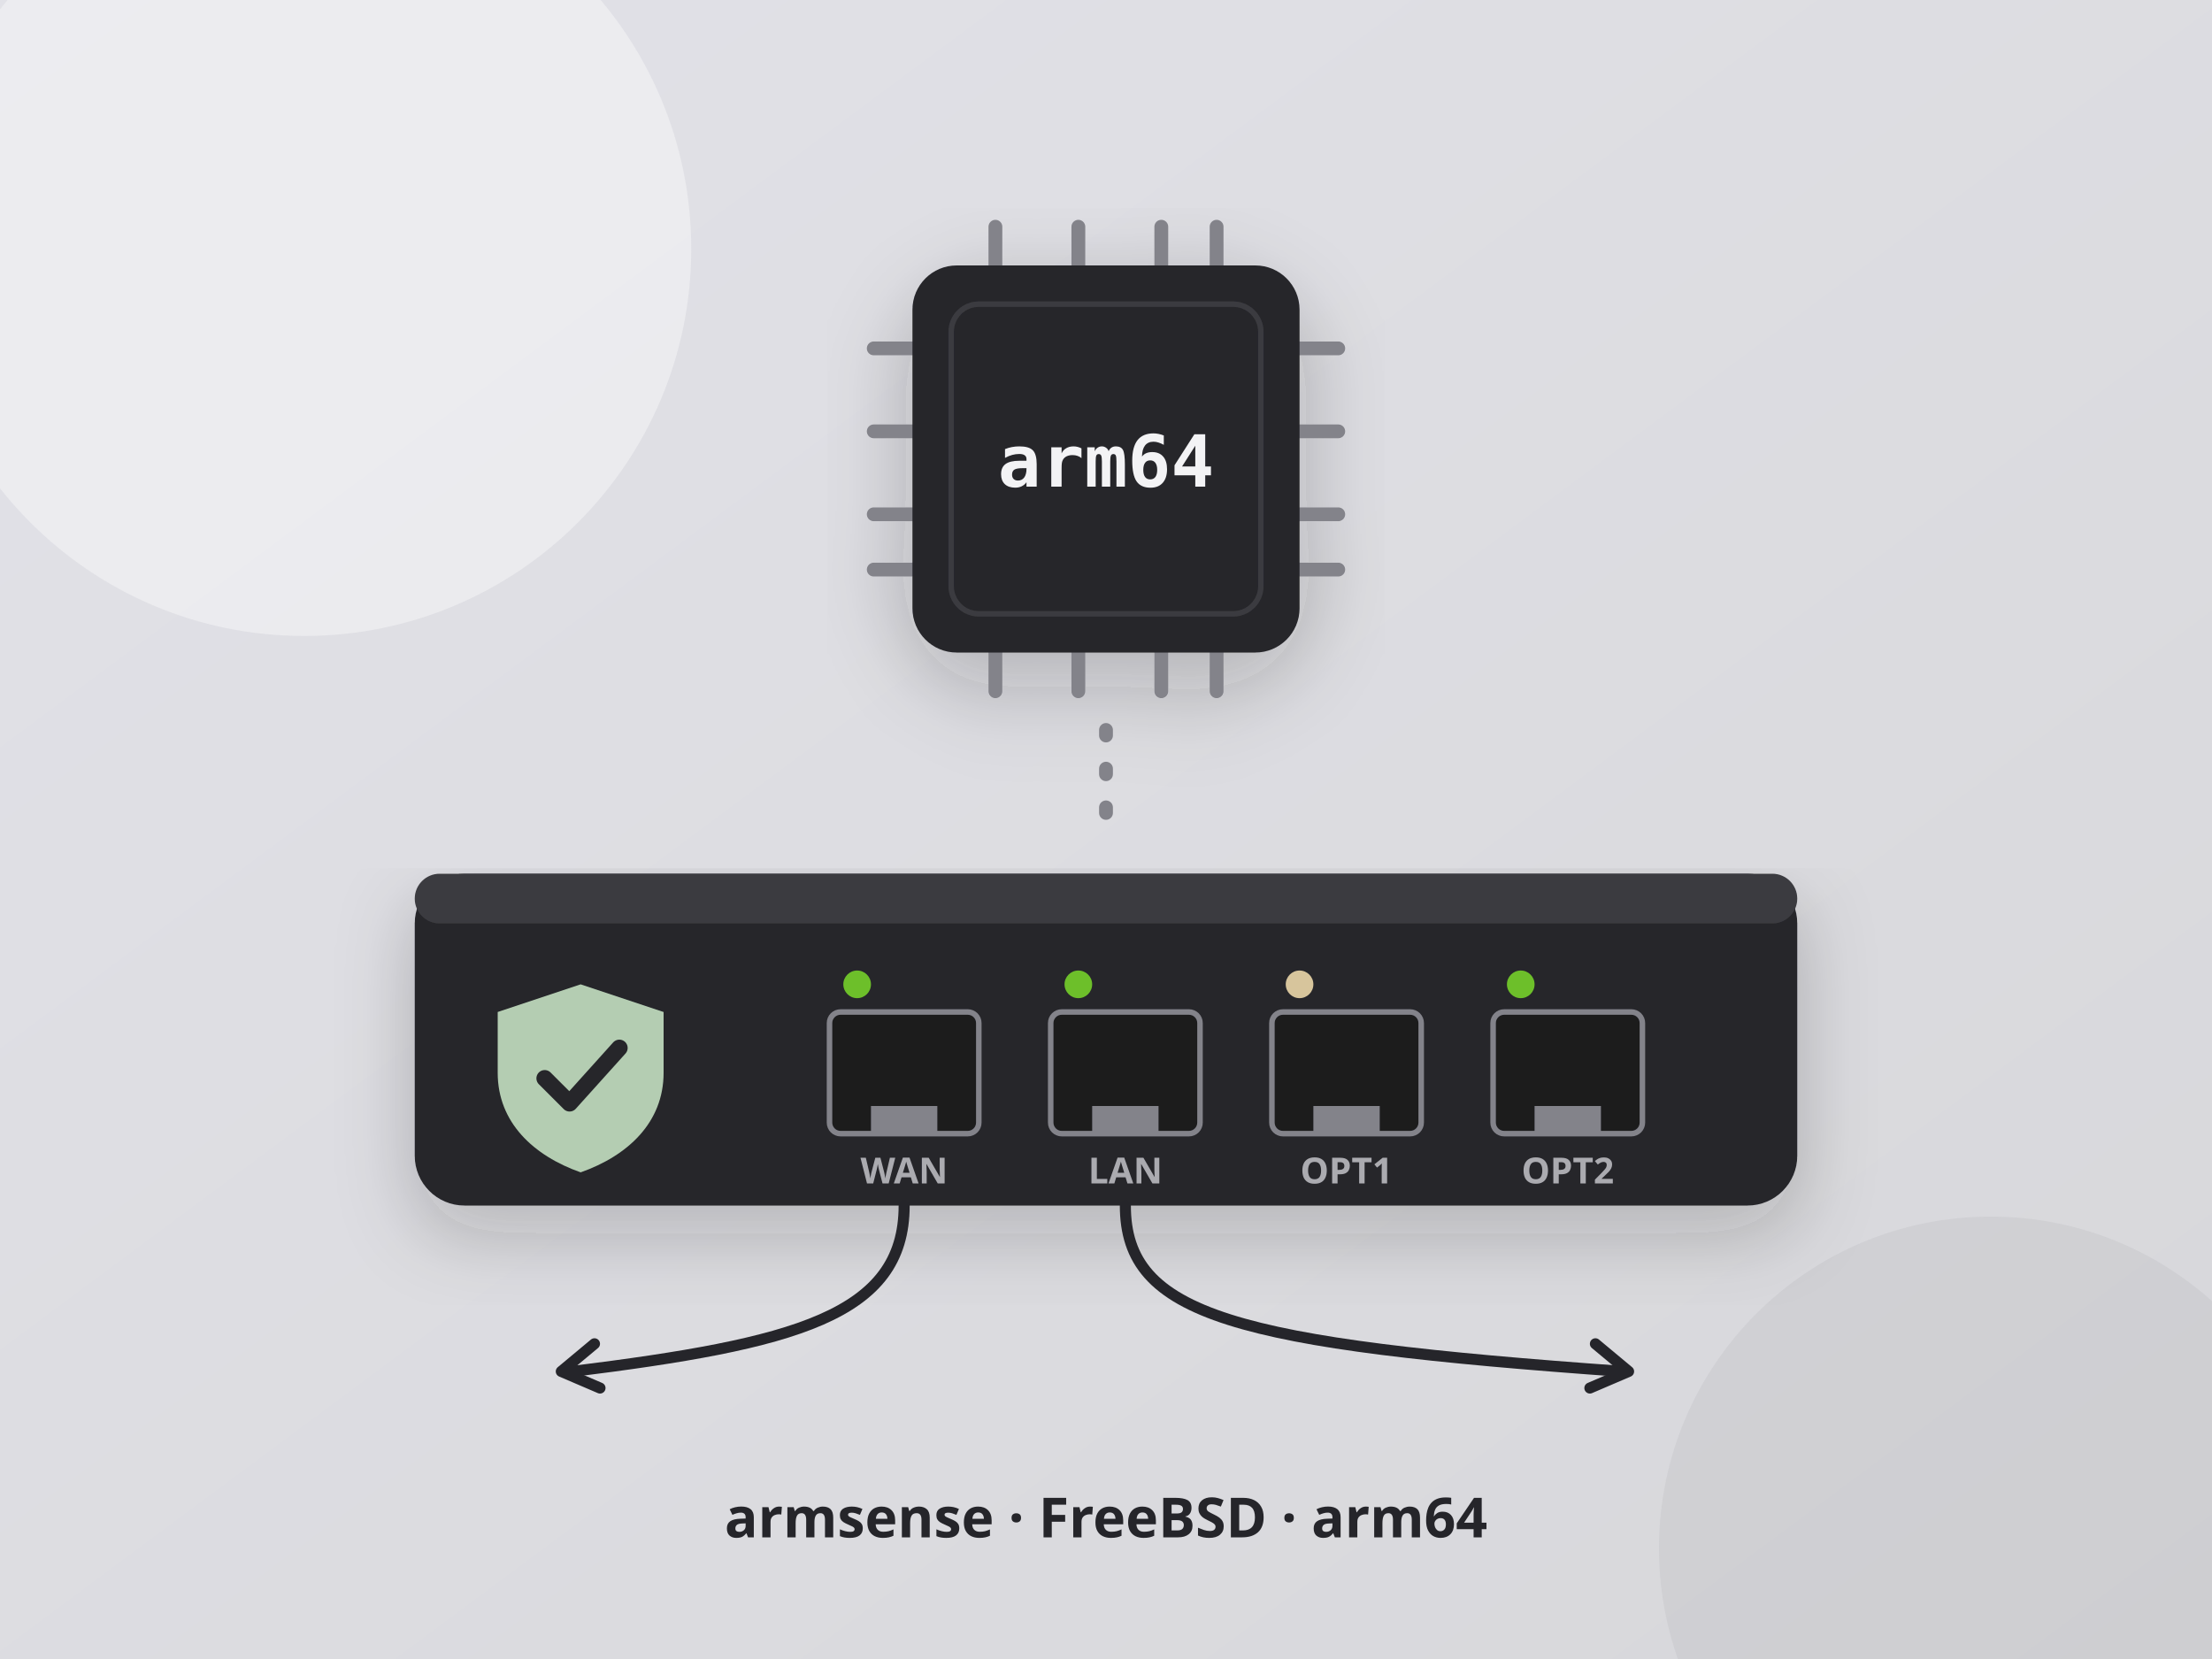
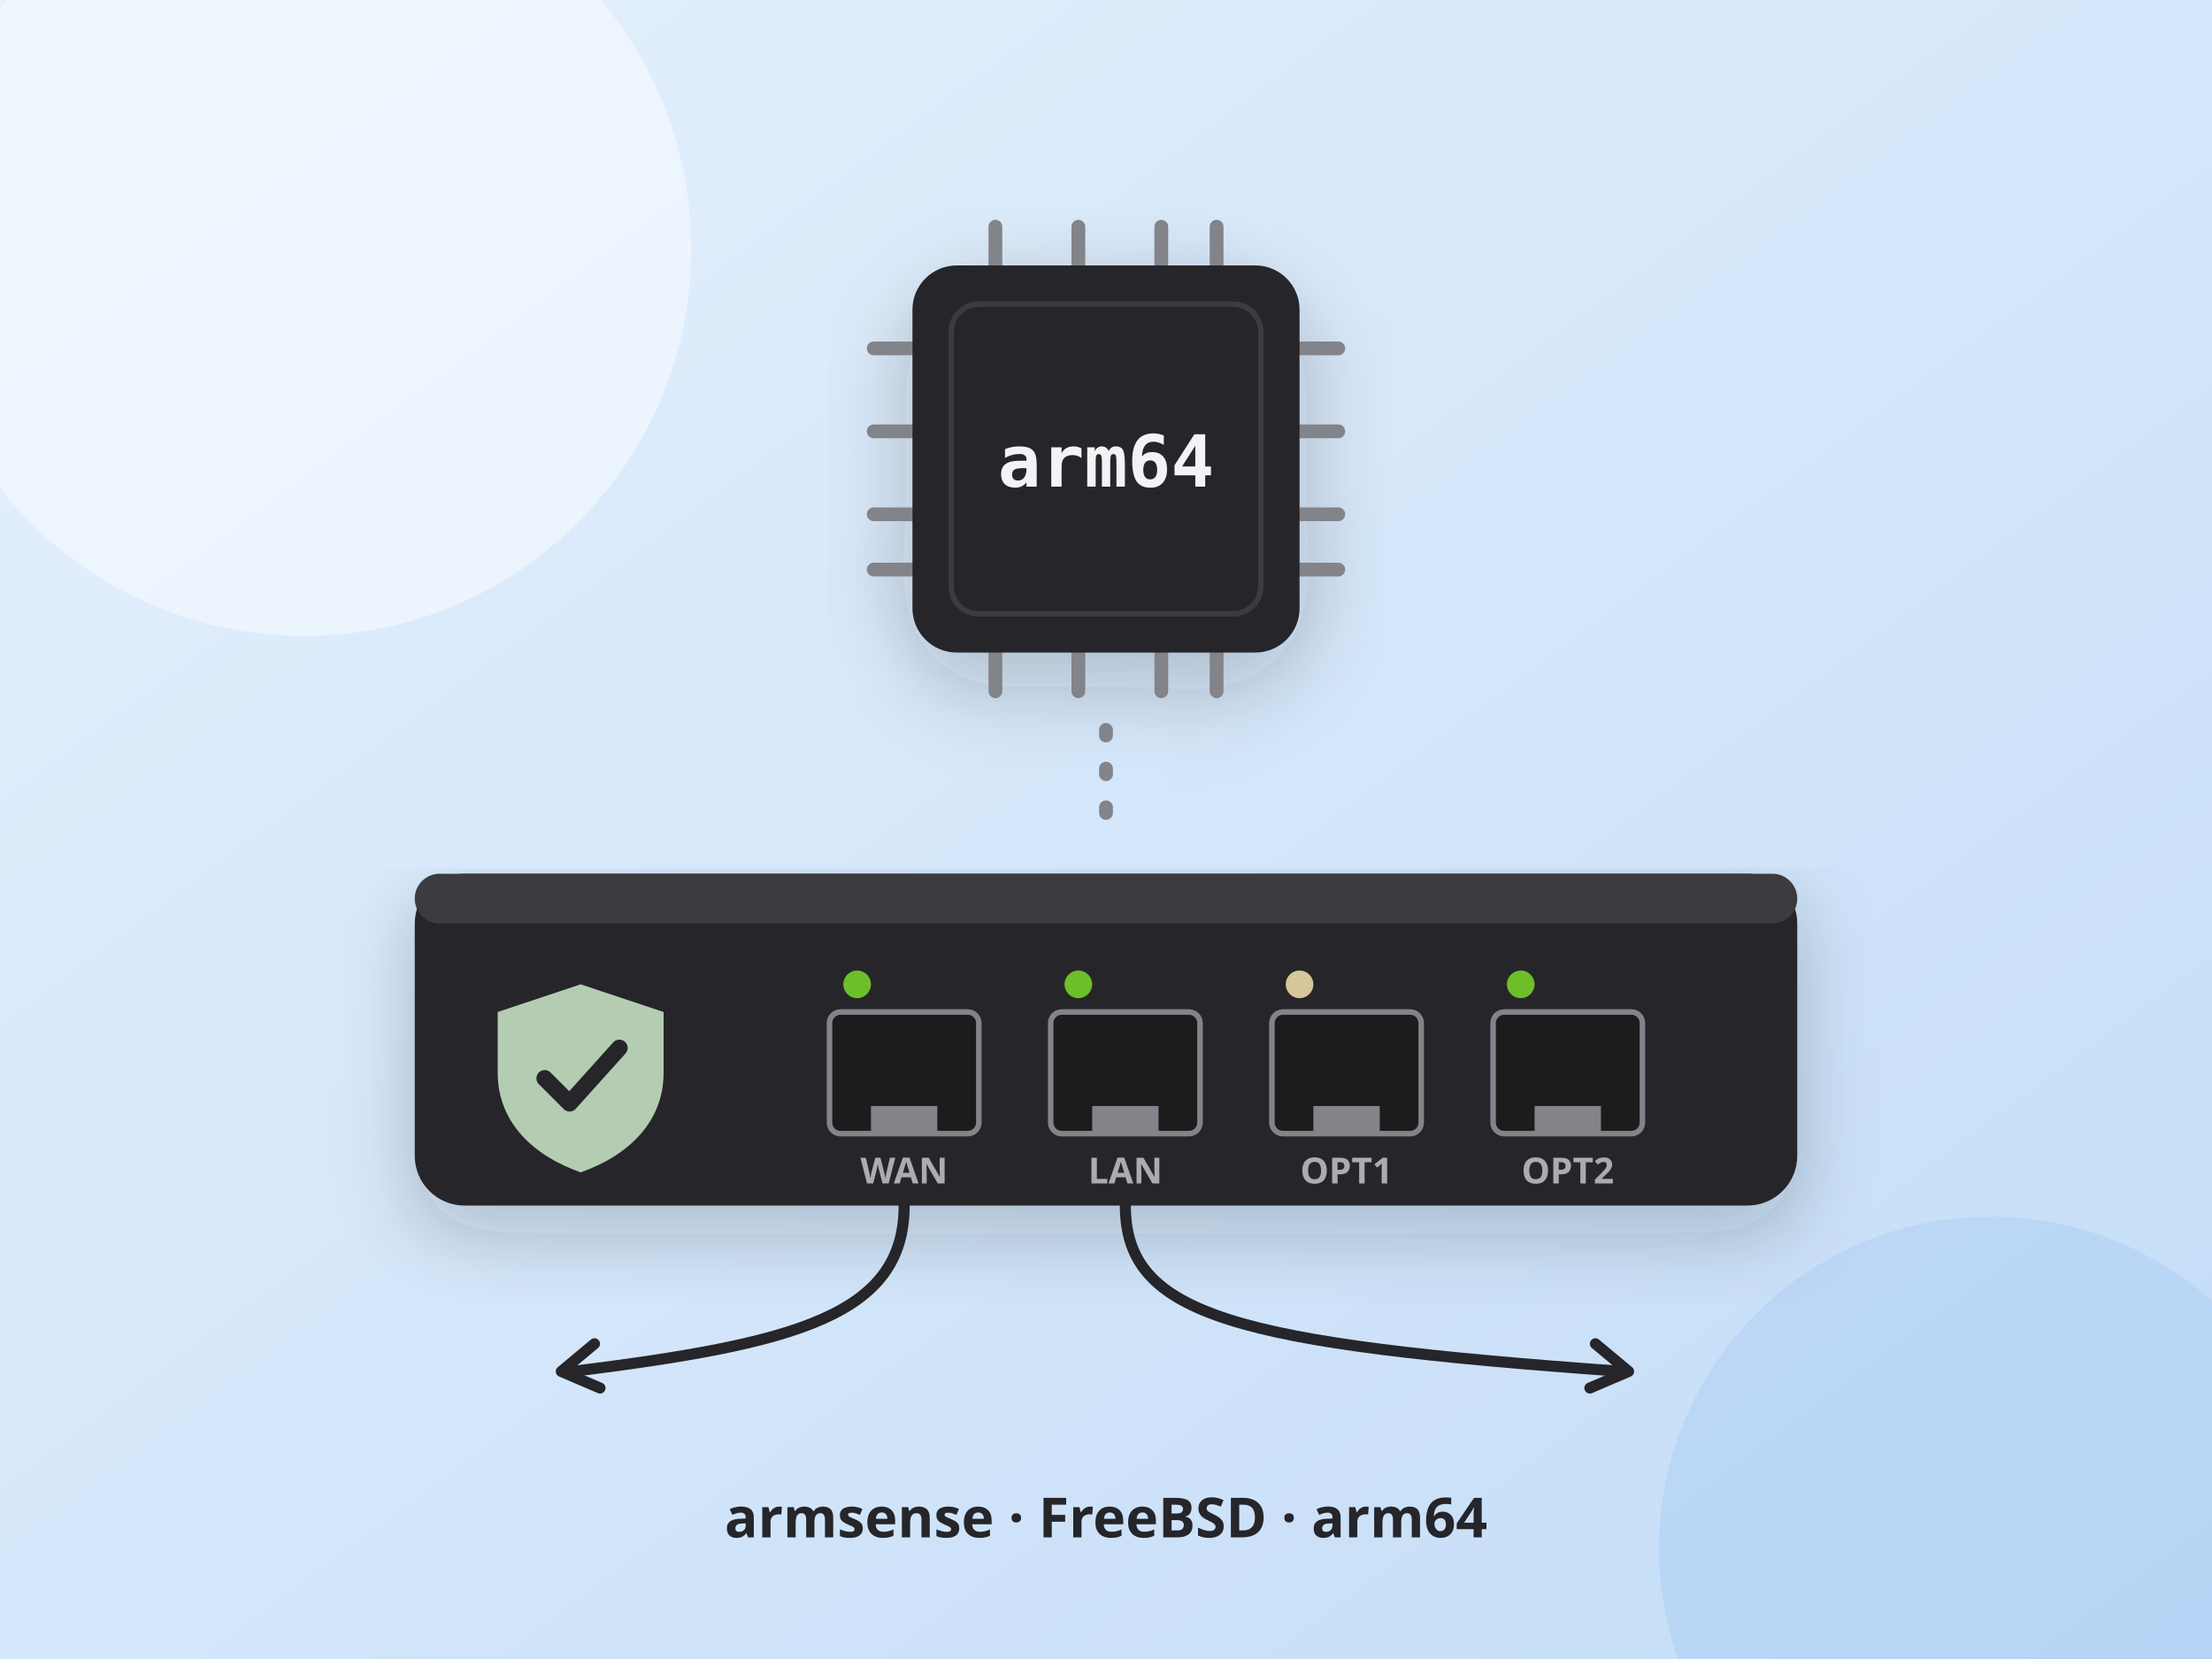
<svg xmlns="http://www.w3.org/2000/svg" viewBox="0 0 800 600" role="img" aria-label="A firewall appliance with an arm64 chip, routing traffic between network ports">
  <defs>
    <linearGradient id="bg" x1="0" y1="0" x2="1" y2="1">
-       <stop offset="0" stop-color="#e2e2e8" />
-       <stop offset="1" stop-color="#d7d7da" />
+       <stop offset="0" stop-color="#e6f1fd" />
+       <stop offset="1" stop-color="#c3dcf7" />
    </linearGradient>
    <filter id="shadow" x="-10%" y="-10%" width="120%" height="140%">
      <feDropShadow dx="0" dy="10" stdDeviation="14" flood-color="#25252a" flood-opacity="0.22" />
    </filter>
  </defs>
  <rect width="800" height="600" fill="url(#bg)" />
-   <circle cx="110" cy="90" r="140" fill="#f3f3f5" opacity="0.6" />
-   <circle cx="720" cy="560" r="120" fill="#ababb0" opacity="0.2" />
+   <circle cx="110" cy="90" r="140" fill="#f6faff" opacity="0.6" />
+   <circle cx="720" cy="560" r="120" fill="#7fb4ec" opacity="0.2" />
  <g transform="translate(330 96)" filter="url(#shadow)">
    <g stroke="#83838a" stroke-width="5" stroke-linecap="round">
      <path d="M30 0v-14M60 0v-14M90 0v-14M110 0v-14" />
      <path d="M30 140v14M60 140v14M90 140v14M110 140v14" />
      <path d="M0 30h-14M0 60h-14M0 90h-14M0 110h-14" />
      <path d="M140 30h14M140 60h14M140 90h14M140 110h14" />
    </g>
    <rect width="140" height="140" rx="16" fill="#25252a" />
    <rect x="14" y="14" width="112" height="112" rx="10" fill="none" stroke="#3b3b3f" stroke-width="2" />
    <text x="70" y="80" text-anchor="middle" font-family="JetBrains Mono, ui-monospace, monospace" font-size="26" font-weight="700" fill="#f3f3f5">arm64</text>
  </g>
  <path d="M400 264v40" stroke="#83838a" stroke-width="5" stroke-linecap="round" stroke-dasharray="2 12" />
  <g transform="translate(150 316)" filter="url(#shadow)">
    <rect width="500" height="120" rx="18" fill="#25252a" />
    <rect x="0" y="0" width="500" height="18" rx="9" fill="#3b3b3f" />
    <path d="M60 40l30 10v22c0 18-13 30-30 36-17-6-30-18-30-36V50z" fill="#b4cdb2" />
    <path d="M47 74l9 9 18-20" fill="none" stroke="#25252a" stroke-width="6" stroke-linecap="round" stroke-linejoin="round" />
    <g fill="#1b1b1f" stroke="#83838a" stroke-width="2">
      <rect x="150" y="50" width="54" height="44" rx="4" />
      <rect x="230" y="50" width="54" height="44" rx="4" />
      <rect x="310" y="50" width="54" height="44" rx="4" />
      <rect x="390" y="50" width="54" height="44" rx="4" />
    </g>
    <g fill="#83838a">
      <rect x="165" y="84" width="24" height="10" />
      <rect x="245" y="84" width="24" height="10" />
      <rect x="325" y="84" width="24" height="10" />
      <rect x="405" y="84" width="24" height="10" />
    </g>
    <circle cx="160" cy="40" r="5" fill="#6dbf2a" />
    <circle cx="240" cy="40" r="5" fill="#6dbf2a" />
    <circle cx="320" cy="40" r="5" fill="#d7c59c" />
    <circle cx="400" cy="40" r="5" fill="#6dbf2a" />
    <g font-family="DM Sans, Figtree, system-ui, sans-serif" font-size="13" font-weight="600" fill="#ababb0" text-anchor="middle">
      <text x="177" y="112">WAN</text>
      <text x="257" y="112">LAN</text>
      <text x="337" y="112">OPT1</text>
      <text x="417" y="112">OPT2</text>
    </g>
  </g>
  <g fill="none" stroke="#25252a" stroke-width="4" stroke-linecap="round">
    <path d="M327 436c0 40-40 50-120 60" />
    <path d="M407 436c0 40 40 50 180 60" />
  </g>
  <path d="M215 486l-12 10 14 6" fill="none" stroke="#25252a" stroke-width="4" stroke-linecap="round" stroke-linejoin="round" />
  <path d="M577 486l12 10-14 6" fill="none" stroke="#25252a" stroke-width="4" stroke-linecap="round" stroke-linejoin="round" />
  <text x="400" y="556" text-anchor="middle" font-family="DM Sans, Figtree, system-ui, sans-serif" font-size="20" font-weight="600" fill="#25252a">armsense · FreeBSD · arm64</text>
</svg>
